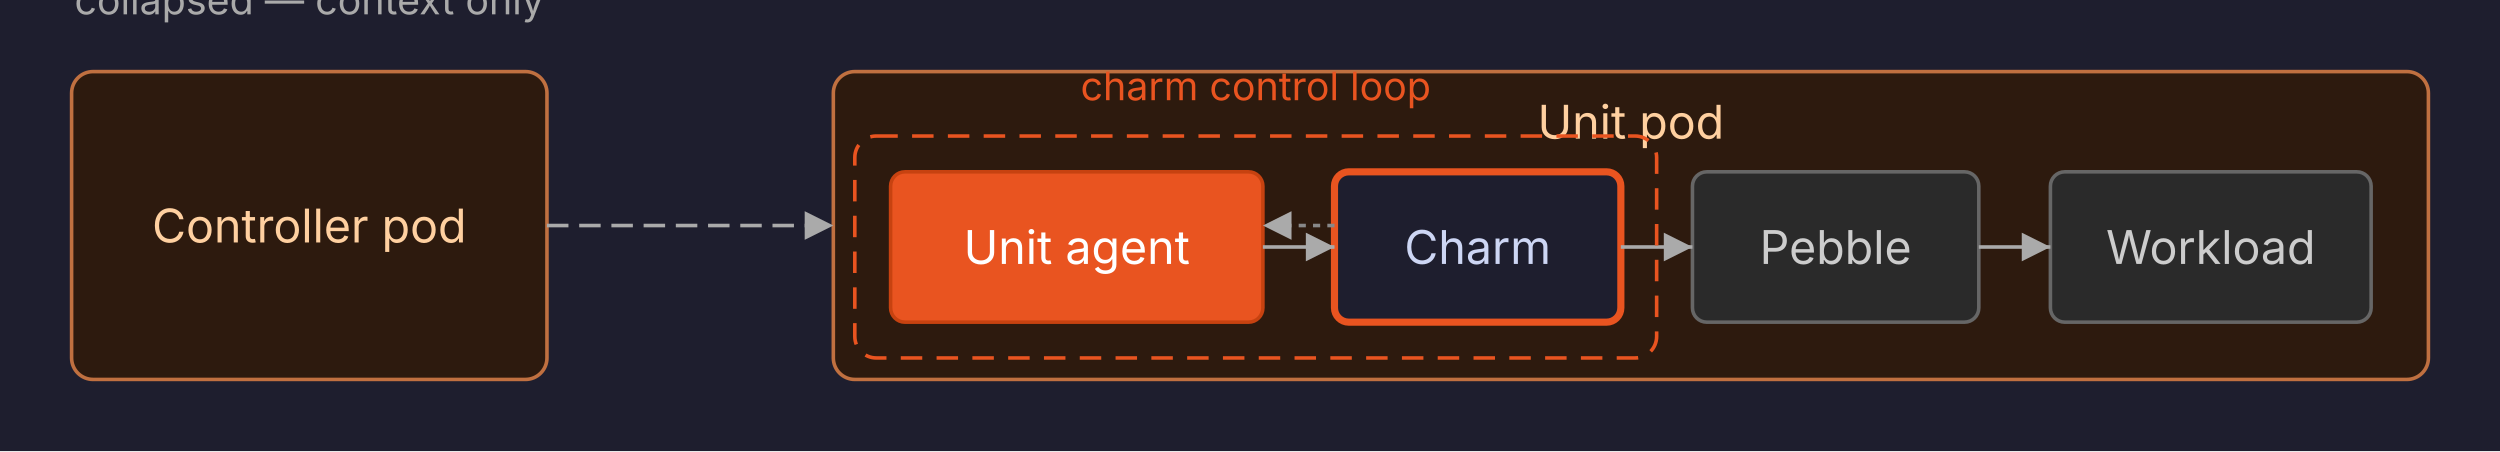
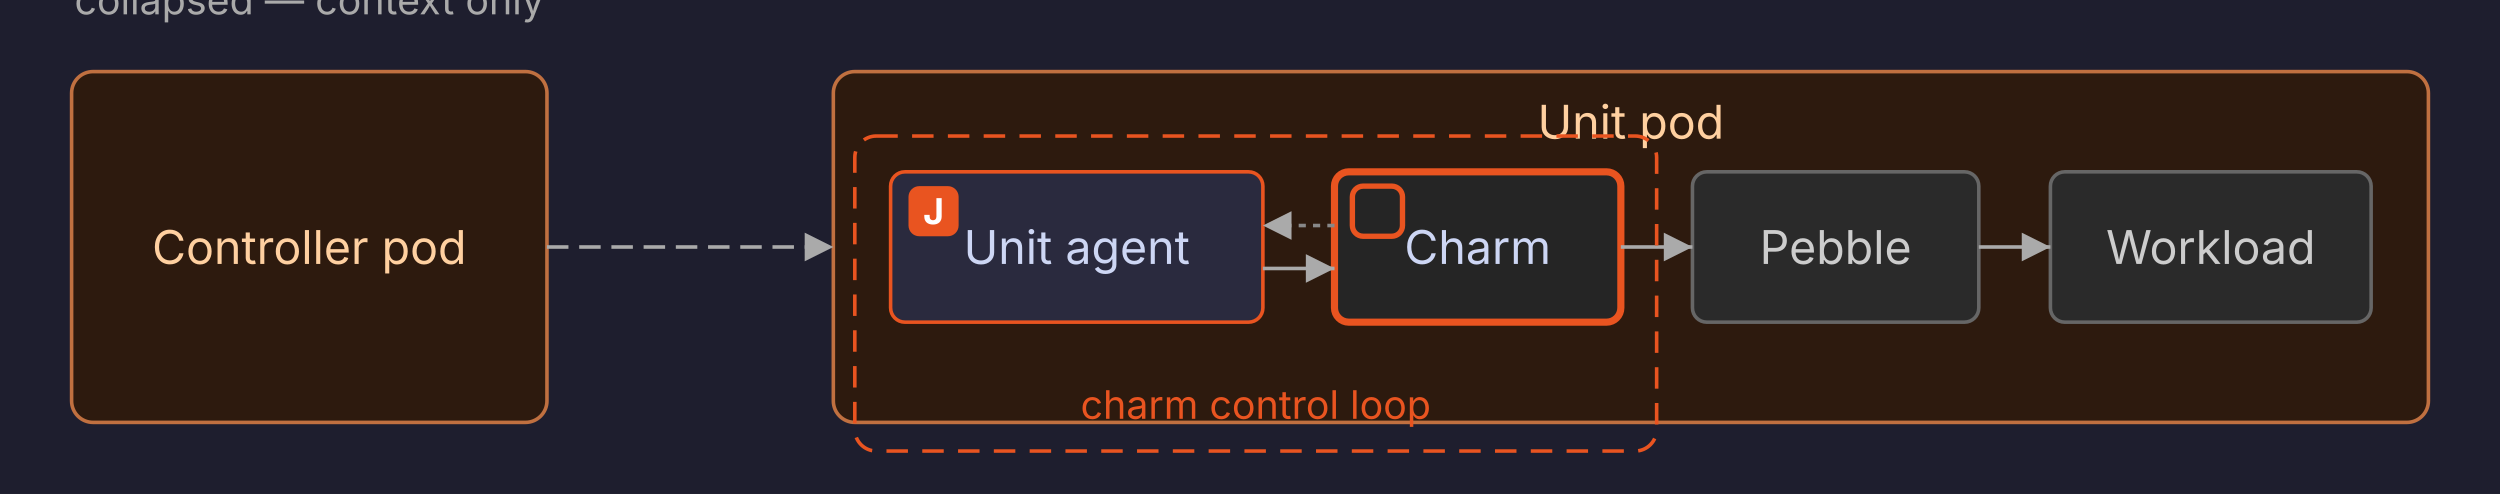
- <svg xmlns="http://www.w3.org/2000/svg" width="698.4" height="126.0" viewBox="0 0 698.4 126.0">
+ <svg xmlns="http://www.w3.org/2000/svg" width="698.4" height="138.0" viewBox="0 0 698.4 138.0">
  <defs>
    <marker markerWidth="8" markerHeight="8" viewBox="0 0 8 8" orient="auto" id="arrow" refX="8" refY="4.0">
      <path d="M0,0 L8,4.0 L0,8 Z" fill="#AAAAAA" />
    </marker>
    <marker markerWidth="8" markerHeight="8" viewBox="0 0 8 8" orient="auto-start-reverse" id="arrow-start" refX="8" refY="4.0">
      <path d="M0,0 L8,4.0 L0,8 Z" fill="#AAAAAA" />
    </marker>
    <marker markerWidth="8" markerHeight="8" viewBox="0 0 8 8" orient="auto" id="arrow-open" refX="8" refY="4.0">
      <path d="M0,0 L8,4.0 L0,8" fill="none" stroke="#AAAAAA" stroke-width="1.5" />
    </marker>
    <marker markerWidth="8" markerHeight="8" viewBox="0 0 8 8" orient="auto-start-reverse" id="arrow-open-start" refX="8" refY="4.0">
      <path d="M0,0 L8,4.0 L0,8" fill="none" stroke="#AAAAAA" stroke-width="1.5" />
    </marker>
  </defs>
-   <rect x="0" y="0" width="698.4" height="126.0" fill="#1E1E2E" />
+   <rect x="0" y="0" width="698.4" height="138.0" fill="#1E1E2E" />
  <g id="ggarch-nodes">
-     <rect x="232.8" y="20.0" width="445.6" height="86.0" fill="#2D1A0E" stroke="#C07040" stroke-width="1" rx="6" ry="6" />
+     <rect x="232.8" y="20.0" width="445.6" height="98.0" fill="#2D1A0E" stroke="#C07040" stroke-width="1" rx="6" ry="6" />
    <text x="455.6" y="34.0" font-size="13" font-family="'Ubuntu Sans', Ubuntu, system-ui, -apple-system, sans-serif" fill="#FFD0A0" text-anchor="middle" dominant-baseline="central">Unit pod</text>
-     <rect x="248.8" y="48.0" width="104.0" height="42.0" fill="#E95420" stroke="#C74210" stroke-width="1" rx="4" ry="4" />
-     <text x="300.8" y="69.0" font-size="13" font-family="'Ubuntu Sans', Ubuntu, system-ui, -apple-system, sans-serif" fill="#FFFFFF" text-anchor="middle" dominant-baseline="central">Unit agent</text>
-     <rect x="372.8" y="48.0" width="80.0" height="42.0" fill="#1E1E2E" stroke="#E95420" stroke-width="2" rx="4" ry="4" />
+     <rect x="248.8" y="48.0" width="104.0" height="42.0" fill="#2A2A3E" stroke="#E95420" stroke-width="1" rx="4" ry="4" />
+     <text x="300.8" y="69.0" font-size="13" font-family="'Ubuntu Sans', Ubuntu, system-ui, -apple-system, sans-serif" fill="#CDD6F4" text-anchor="middle" dominant-baseline="central">Unit agent</text>
+     <rect x="253.8" y="52.0" width="14" height="14" fill="#E95420" stroke="none" rx="3" ry="3" />
+     <text x="260.8" y="59.0" font-size="10" font-family="'Ubuntu Sans', Ubuntu, system-ui, -apple-system, sans-serif" fill="#FFFFFF" text-anchor="middle" dominant-baseline="central" font-weight="bold">J</text>
+     <rect x="372.8" y="48.0" width="80.0" height="42.0" fill="#252525" stroke="#E95420" stroke-width="2" rx="4" ry="4" />
    <text x="412.8" y="69.0" font-size="13" font-family="'Ubuntu Sans', Ubuntu, system-ui, -apple-system, sans-serif" fill="#CDD6F4" text-anchor="middle" dominant-baseline="central">Charm</text>
+     <rect x="377.8" y="52.0" width="14" height="14" fill="none" stroke="#E95420" stroke-width="1.5" rx="3" ry="3" />
    <rect x="472.8" y="48.0" width="80.0" height="42.0" fill="#2A2A2A" stroke="#666666" stroke-width="1" rx="4" ry="4" />
    <text x="512.8" y="69.0" font-size="13" font-family="'Ubuntu Sans', Ubuntu, system-ui, -apple-system, sans-serif" fill="#CCCCCC" text-anchor="middle" dominant-baseline="central">Pebble</text>
    <rect x="572.8" y="48.0" width="89.6" height="42.0" fill="#2A2A2A" stroke="#666666" stroke-width="1" rx="4" ry="4" />
    <text x="617.6" y="69.0" font-size="13" font-family="'Ubuntu Sans', Ubuntu, system-ui, -apple-system, sans-serif" fill="#CCCCCC" text-anchor="middle" dominant-baseline="central">Workload</text>
-     <rect x="20.0" y="20.0" width="132.8" height="86.0" fill="#2D1A0E" stroke="#C07040" stroke-width="1" rx="6" ry="6" />
-     <text x="86.4" y="63.0" font-size="13" font-family="'Ubuntu Sans', Ubuntu, system-ui, -apple-system, sans-serif" fill="#FFD0A0" text-anchor="middle" dominant-baseline="central">Controller pod</text>
+     <rect x="20.0" y="20.0" width="132.8" height="98.0" fill="#2D1A0E" stroke="#C07040" stroke-width="1" rx="6" ry="6" />
+     <text x="86.4" y="69.0" font-size="13" font-family="'Ubuntu Sans', Ubuntu, system-ui, -apple-system, sans-serif" fill="#FFD0A0" text-anchor="middle" dominant-baseline="central">Controller pod</text>
  </g>
  <g id="ggarch-edges">
-     <path d="M 152.8 63.0 L 232.8 63.0" fill="none" stroke="#AAAAAA" stroke-width="1" stroke-linejoin="round" stroke-dasharray="6,3" marker-end="url(#arrow)" />
-     <path d="M 352.8 69.0 L 372.8 69.0" fill="none" stroke="#AAAAAA" stroke-width="1" stroke-linejoin="round" marker-end="url(#arrow)" />
+     <path d="M 152.8 69.0 L 232.8 69.0" fill="none" stroke="#AAAAAA" stroke-width="1" stroke-linejoin="round" stroke-dasharray="6,3" marker-end="url(#arrow)" />
+     <path d="M 352.8 75.0 L 372.8 75.0" fill="none" stroke="#AAAAAA" stroke-width="1" stroke-linejoin="round" marker-end="url(#arrow)" />
    <path d="M 372.8 63.0 L 352.8 63.0" fill="none" stroke="#888888" stroke-width="1" stroke-linejoin="round" stroke-dasharray="2,2" marker-end="url(#arrow)" />
    <path d="M 452.8 69.0 L 472.8 69.0" fill="none" stroke="#AAAAAA" stroke-width="1" stroke-linejoin="round" marker-end="url(#arrow)" />
    <path d="M 552.8 69.0 L 572.8 69.0" fill="none" stroke="#AAAAAA" stroke-width="1" stroke-linejoin="round" marker-end="url(#arrow)" />
  </g>
  <g id="ggarch-annotations">
    <text x="86.4" y="4.0" font-size="11" font-family="'Ubuntu Sans', Ubuntu, system-ui, -apple-system, sans-serif" fill="#AAAAAA" text-anchor="middle" dominant-baseline="auto">collapsed — context only</text>
-     <rect x="238.8" y="38.0" width="224.0" height="62.0" fill="none" stroke="#E95420" stroke-width="1" rx="6" ry="6" stroke-dasharray="6,4" />
-     <text x="350.8" y="24.0" font-size="11" font-family="'Ubuntu Sans', Ubuntu, system-ui, -apple-system, sans-serif" fill="#E95420" text-anchor="middle" dominant-baseline="central">charm control loop</text>
+     <rect x="238.8" y="38.0" width="224.0" height="88.0" fill="none" stroke="#E95420" stroke-width="1" rx="6" ry="6" stroke-dasharray="6,4" />
+     <text x="350.8" y="113.0" font-size="11" font-family="'Ubuntu Sans', Ubuntu, system-ui, -apple-system, sans-serif" fill="#E95420" text-anchor="middle" dominant-baseline="central">charm control loop</text>
  </g>
</svg>
